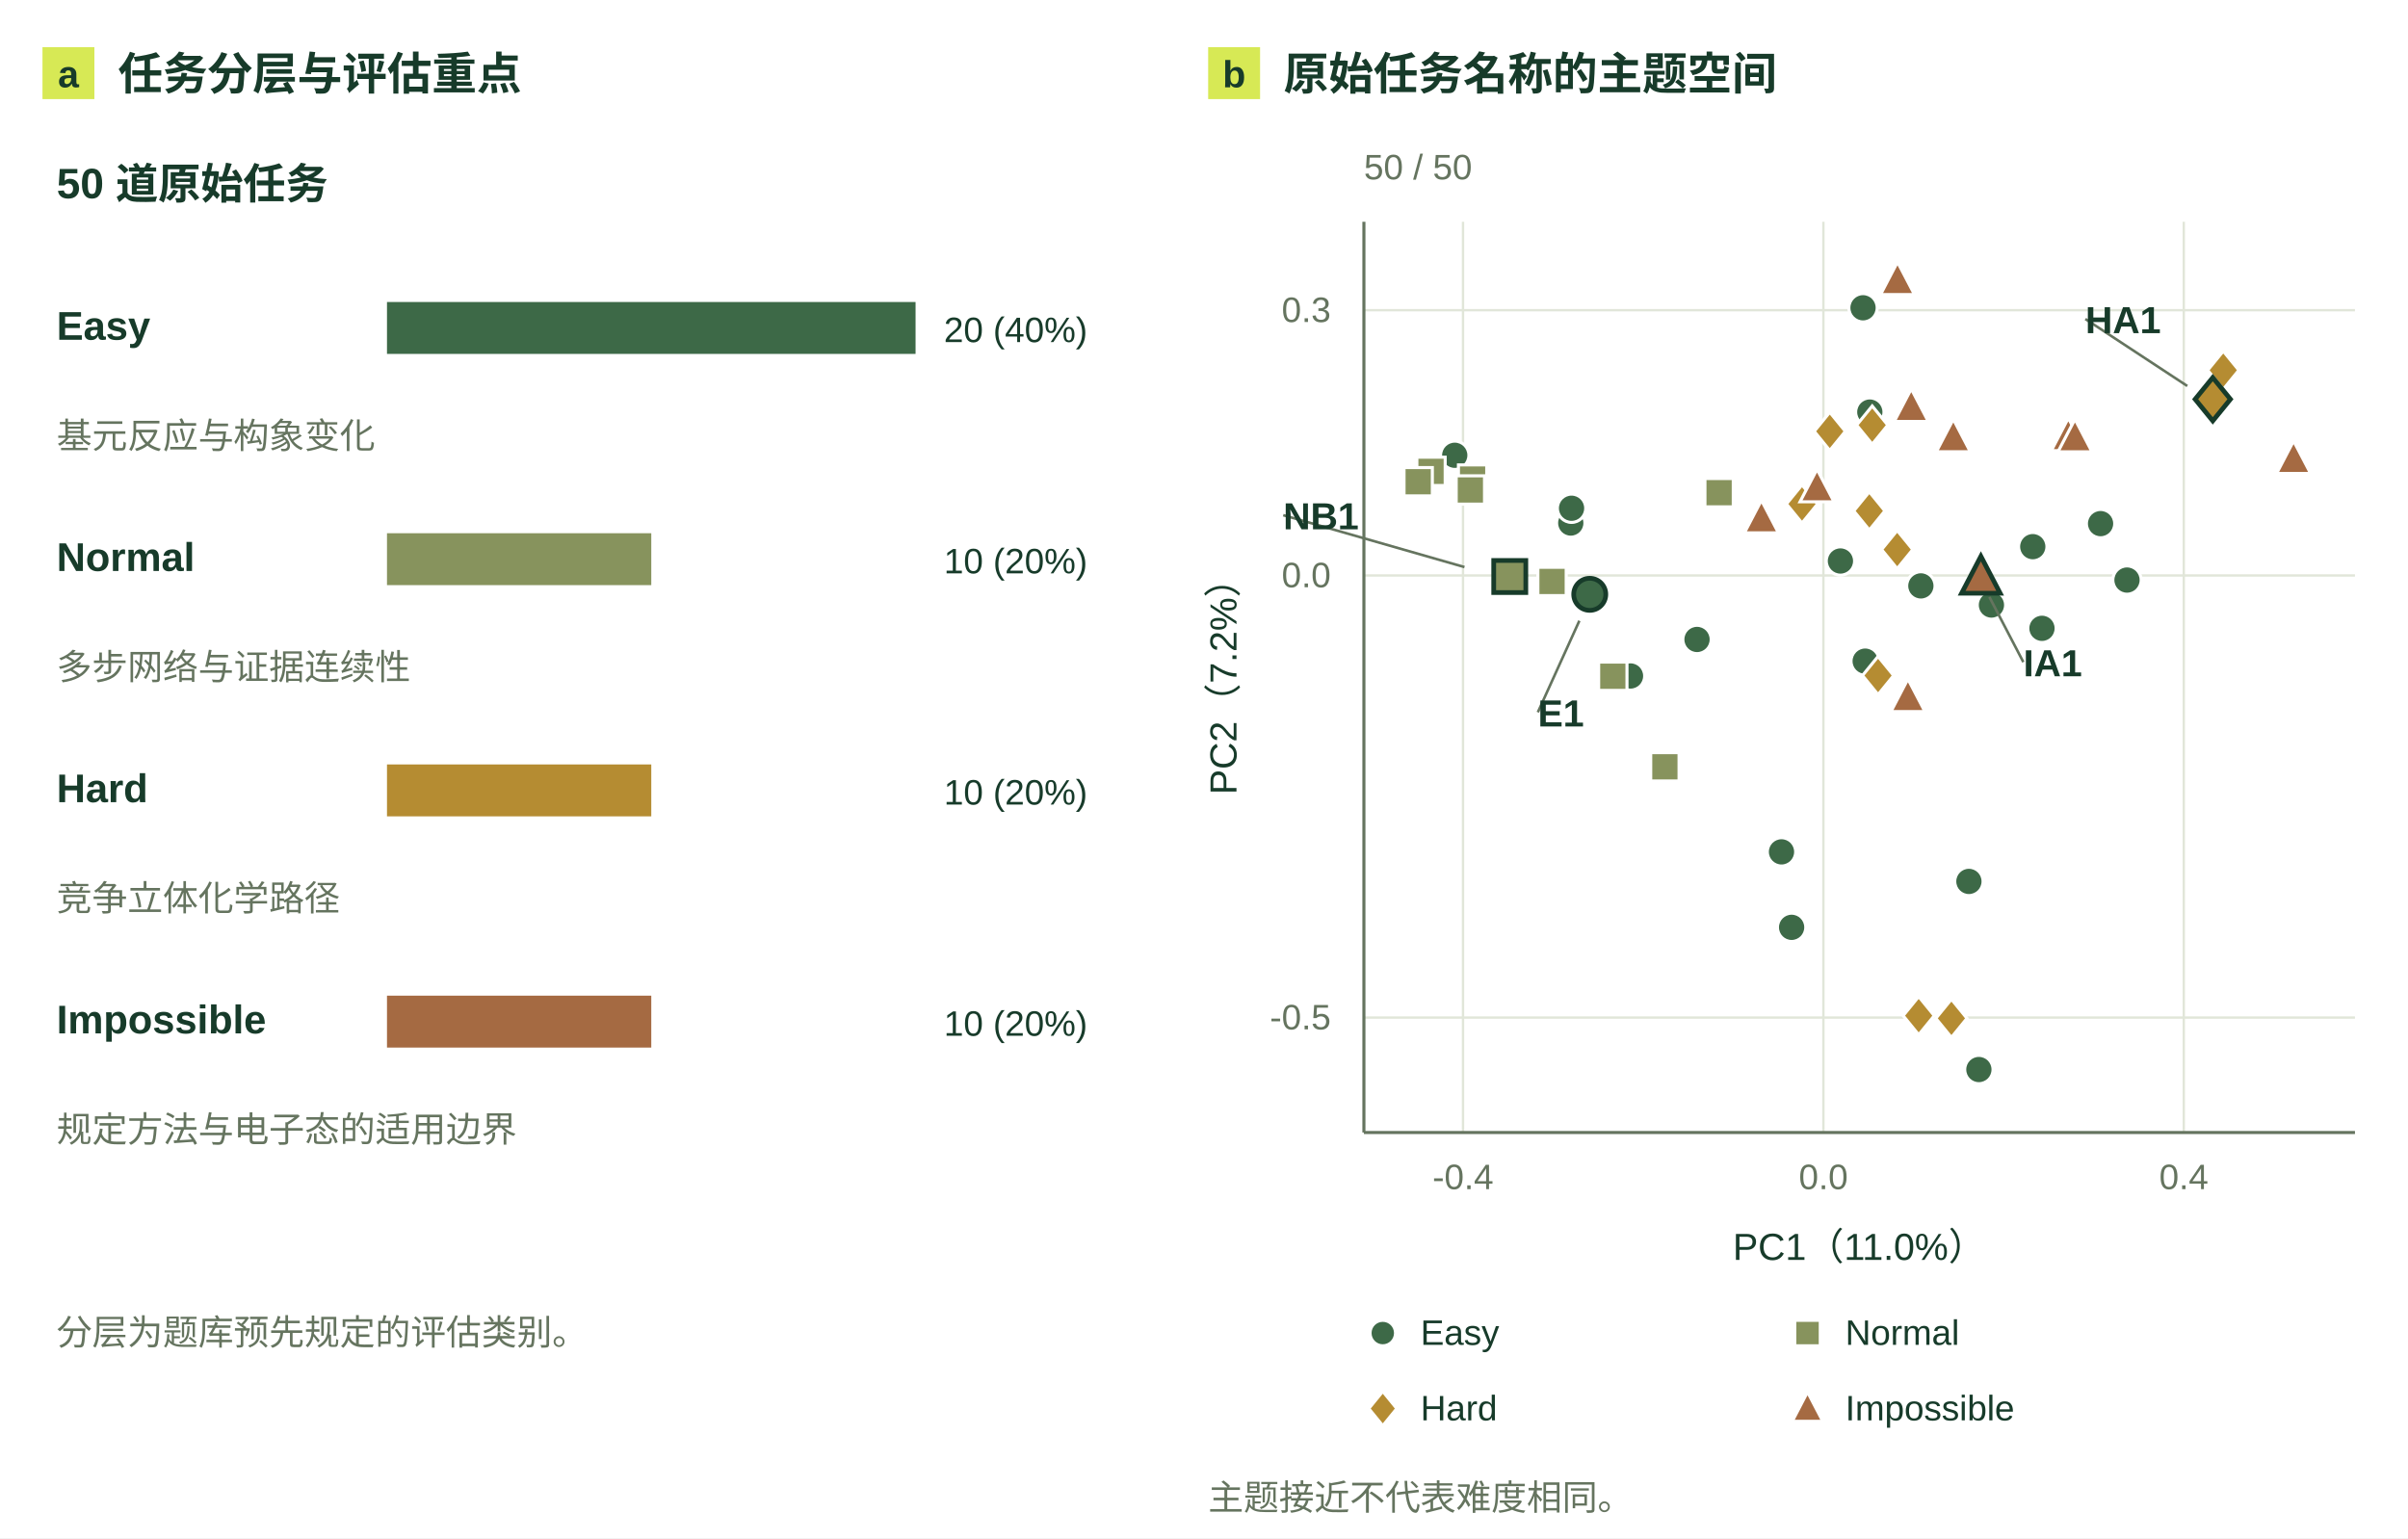
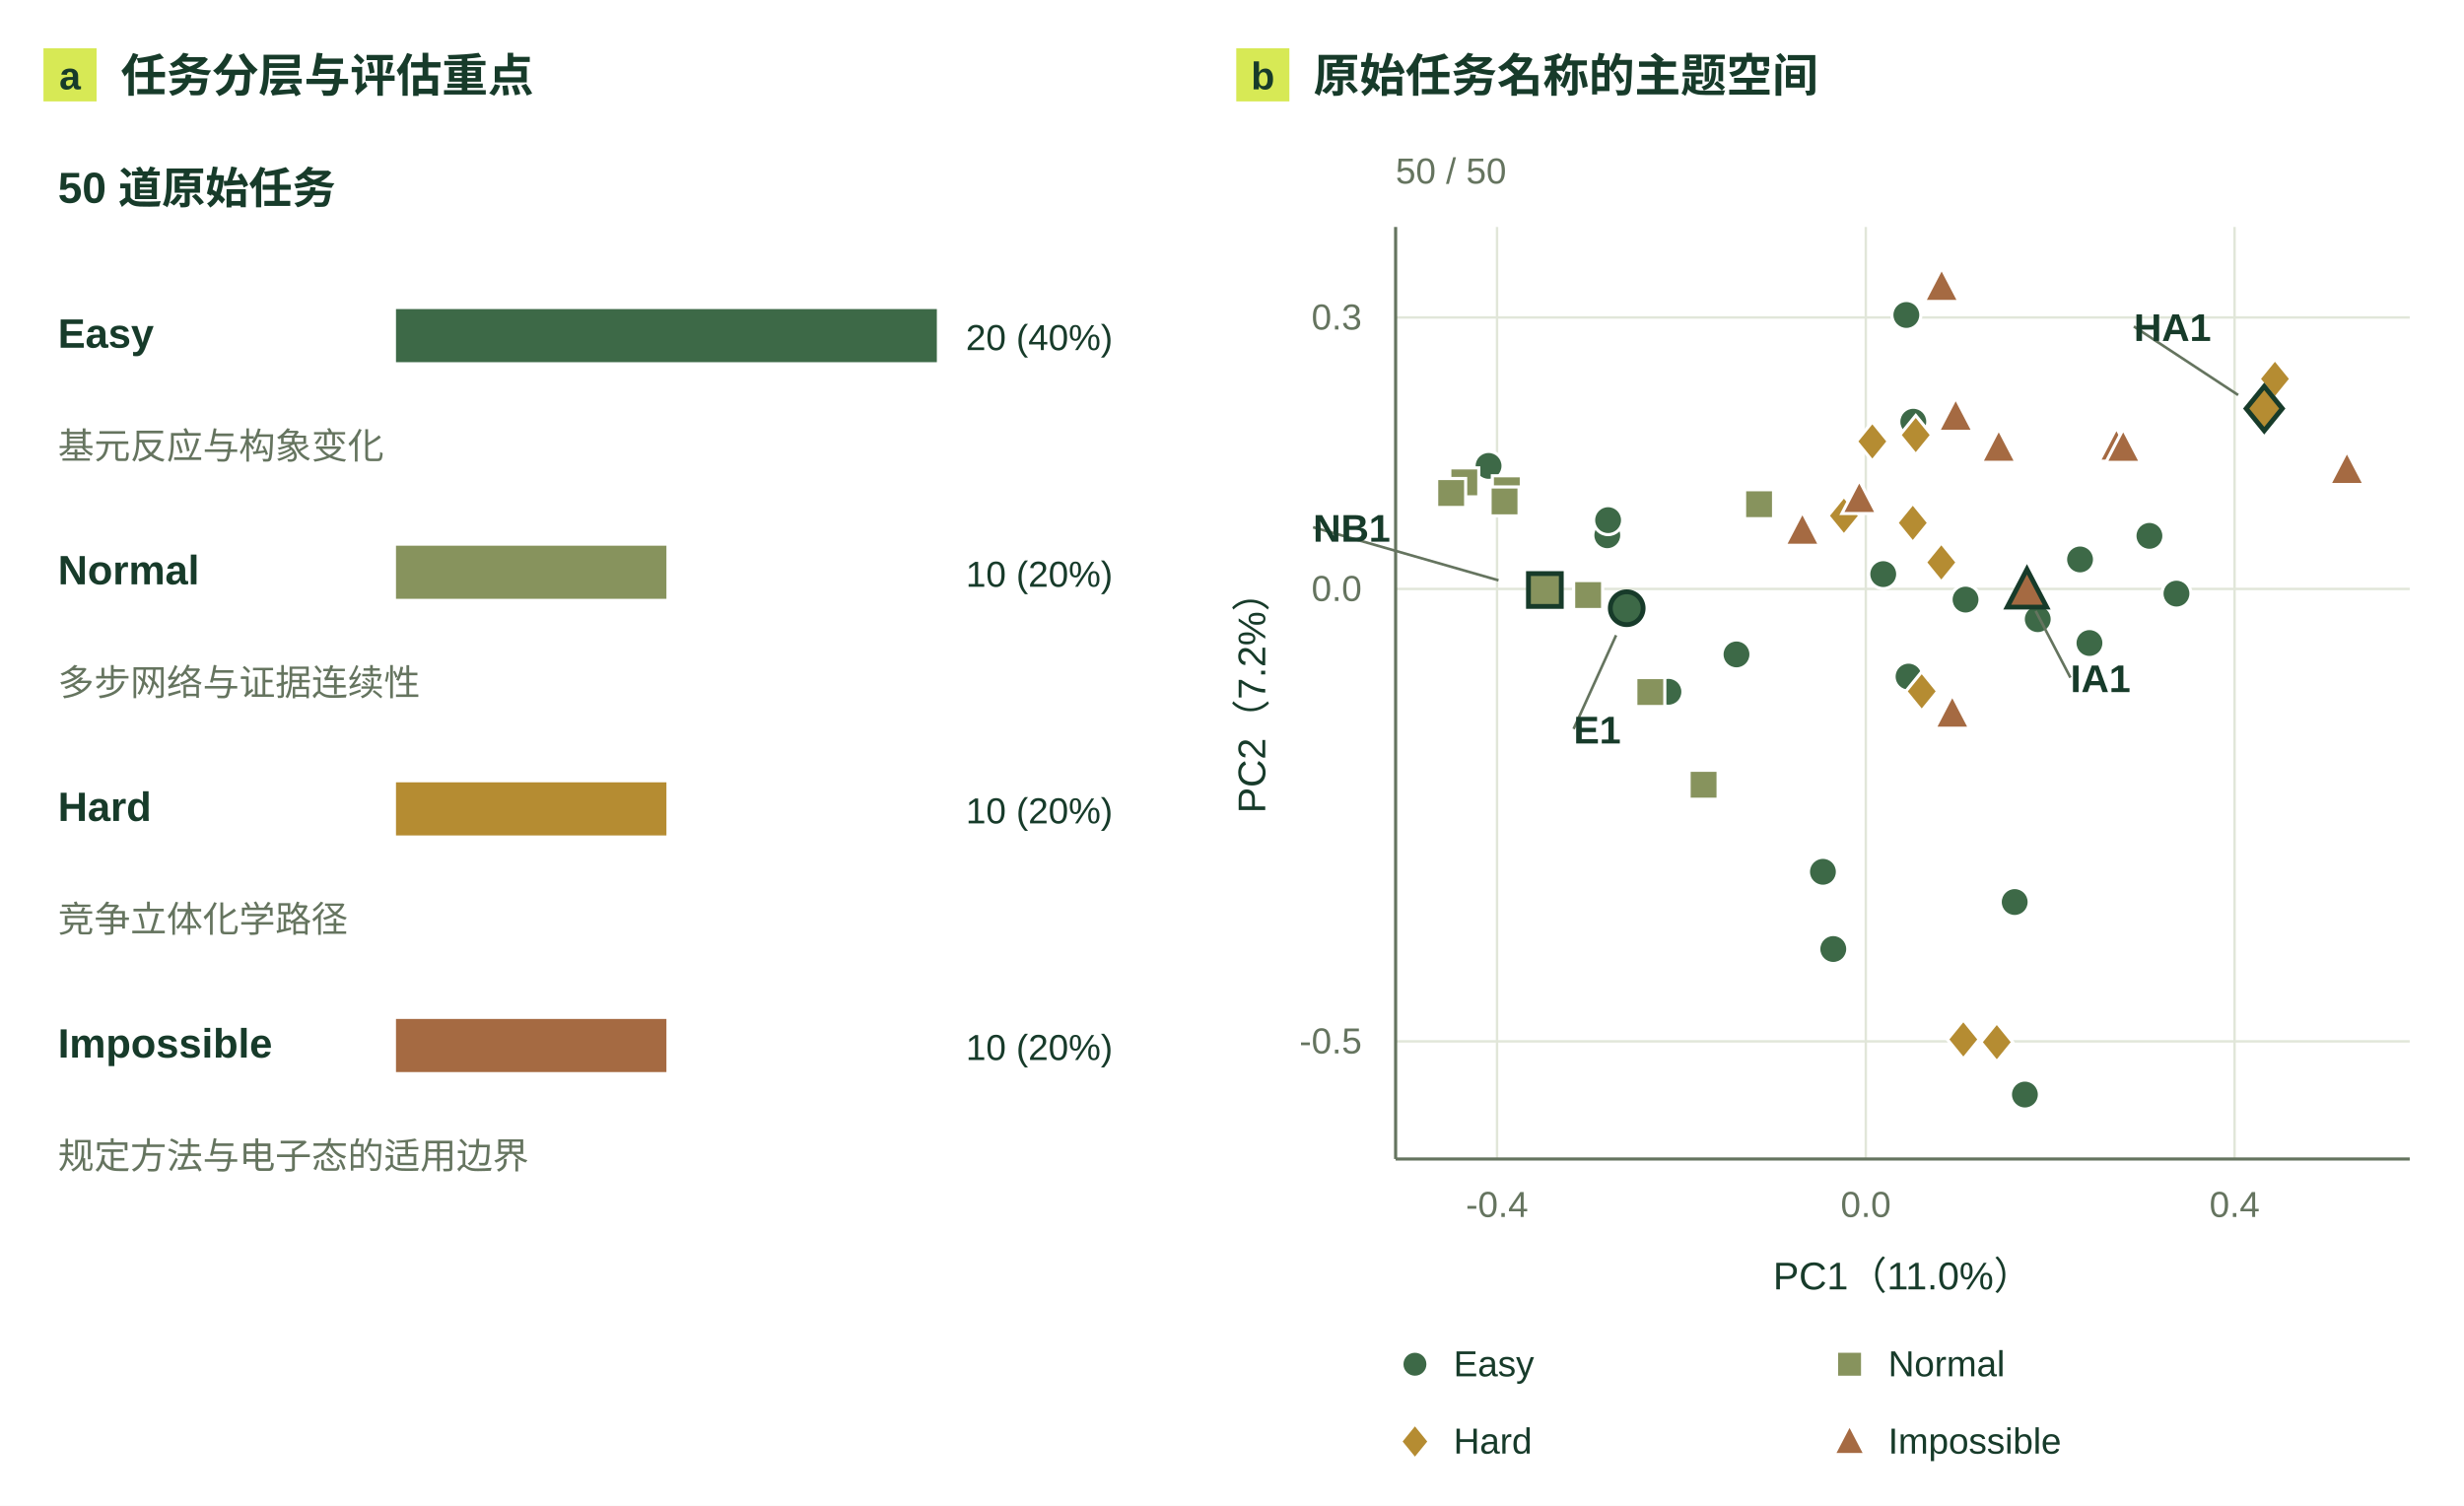
- <svg xmlns="http://www.w3.org/2000/svg" width="180mm" height="115mm" viewBox="0 0 510.236 325.984">
-   <rect x="0" y="0" width="510.236" height="325.984" fill="#FFFFFF" />
+ <svg xmlns="http://www.w3.org/2000/svg" width="180mm" height="110mm" viewBox="0 0 510.236 311.811">
+   <rect x="0" y="0" width="510.236" height="311.811" fill="#FFFFFF" />
  <rect x="9" y="10" width="11" height="11" fill="#D7E955" />
  <text x="14.5" y="18.5" font-family="Arial" font-size="8" font-weight="bold" fill="#173B2A" text-anchor="middle">a</text>
  <text x="25" y="19" font-family="Heiti SC, Arial" font-size="9.5" font-weight="bold" fill="#173B2A" text-anchor="start">任务分层与评估重点</text>
  <rect x="256" y="10" width="11" height="11" fill="#D7E955" />
  <text x="261.5" y="18.5" font-family="Arial" font-size="8" font-weight="bold" fill="#173B2A" text-anchor="middle">b</text>
  <text x="272" y="19" font-family="Heiti SC, Arial" font-size="9.5" font-weight="bold" fill="#173B2A" text-anchor="start">原始任务名称的主题空间</text>
  <text x="12" y="42" font-family="Heiti SC, Arial" font-size="9" font-weight="bold" fill="#173B2A" text-anchor="start">50 道原始任务</text>
  <text x="12" y="72" font-family="Arial" font-size="8.5" font-weight="bold" fill="#173B2A" text-anchor="start">Easy</text>
  <rect x="82" y="64" width="112.0" height="11" fill="#3D6947" />
  <text x="200" y="72.5" font-family="Arial" font-size="7.5" font-weight="normal" fill="#173B2A" text-anchor="start">20 (40%)</text>
  <text x="12" y="95" font-family="Heiti SC, Arial" font-size="7.5" font-weight="normal" fill="#65745F" text-anchor="start">基元反应与构象变化</text>
  <text x="12" y="121" font-family="Arial" font-size="8.5" font-weight="bold" fill="#173B2A" text-anchor="start">Normal</text>
  <rect x="82" y="113" width="56.0" height="11" fill="#87935D" />
  <text x="200" y="121.5" font-family="Arial" font-size="7.5" font-weight="normal" fill="#173B2A" text-anchor="start">10 (20%)</text>
  <text x="12" y="144" font-family="Heiti SC, Arial" font-size="7.5" font-weight="normal" fill="#65745F" text-anchor="start">多步网络与证据连续性</text>
  <text x="12" y="170" font-family="Arial" font-size="8.5" font-weight="bold" fill="#173B2A" text-anchor="start">Hard</text>
  <rect x="82" y="162" width="56.0" height="11" fill="#B58C32" />
  <text x="200" y="170.5" font-family="Arial" font-size="7.5" font-weight="normal" fill="#173B2A" text-anchor="start">10 (20%)</text>
  <text x="12" y="193" font-family="Heiti SC, Arial" font-size="7.5" font-weight="normal" fill="#65745F" text-anchor="start">竞争立体化学路径</text>
  <text x="12" y="219" font-family="Arial" font-size="8.5" font-weight="bold" fill="#173B2A" text-anchor="start">Impossible</text>
  <rect x="82" y="211" width="56.0" height="11" fill="#A56A42" />
  <text x="200" y="219.5" font-family="Arial" font-size="7.5" font-weight="normal" fill="#173B2A" text-anchor="start">10 (20%)</text>
  <text x="12" y="242" font-family="Heiti SC, Arial" font-size="7.5" font-weight="normal" fill="#65745F" text-anchor="start">规定方法与电子态的适用边界</text>
-   <text x="12" y="285" font-family="Heiti SC, Arial" font-size="7.5" font-weight="normal" fill="#65745F" text-anchor="start">分层为题库预先规定的评估类别。</text>
  <line x1="310.0" y1="47" x2="310.0" y2="240" stroke="#E1E6D9" stroke-width="0.5" />
  <text x="310.0" y="252" font-family="Arial" font-size="7.5" font-weight="normal" fill="#65745F" text-anchor="middle">-0.4</text>
  <line x1="386.364" y1="47" x2="386.364" y2="240" stroke="#E1E6D9" stroke-width="0.5" />
  <text x="386.364" y="252" font-family="Arial" font-size="7.5" font-weight="normal" fill="#65745F" text-anchor="middle">0.0</text>
  <line x1="462.727" y1="47" x2="462.727" y2="240" stroke="#E1E6D9" stroke-width="0.5" />
  <text x="462.727" y="252" font-family="Arial" font-size="7.5" font-weight="normal" fill="#65745F" text-anchor="middle">0.4</text>
  <line x1="289" y1="215.641" x2="499" y2="215.641" stroke="#E1E6D9" stroke-width="0.5" />
  <text x="282" y="218.141" font-family="Arial" font-size="7.5" font-weight="normal" fill="#65745F" text-anchor="end">-0.5</text>
  <line x1="289" y1="121.951" x2="499" y2="121.951" stroke="#E1E6D9" stroke-width="0.5" />
  <text x="282" y="124.451" font-family="Arial" font-size="7.5" font-weight="normal" fill="#65745F" text-anchor="end">0.0</text>
  <line x1="289" y1="65.738" x2="499" y2="65.738" stroke="#E1E6D9" stroke-width="0.5" />
  <text x="282" y="68.238" font-family="Arial" font-size="7.5" font-weight="normal" fill="#65745F" text-anchor="end">0.3</text>
  <line x1="289" y1="240" x2="499" y2="240" stroke="#65745F" stroke-width="0.65" />
  <line x1="289" y1="47" x2="289" y2="240" stroke="#65745F" stroke-width="0.65" />
  <text x="394.0" y="267" font-family="Heiti SC, Arial" font-size="8" font-weight="normal" fill="#173B2A" text-anchor="middle">PC1（11.0%）</text>
  <text x="262" y="143.5" font-family="Heiti SC, Arial" font-size="8" font-weight="normal" fill="#173B2A" text-anchor="middle" transform="rotate(-90 262 143.5)">PC2（7.2%）</text>
  <text x="289" y="38" font-family="Arial" font-size="7.5" font-weight="normal" fill="#65745F" text-anchor="start">50 / 50</text>
  <circle fill="#3D6947" stroke="#FFFFFF" stroke-width="0.65" data-task-id="D1" data-tier="easy" cx="379.629" cy="196.52" r="3.0" />
  <circle fill="#3D6947" stroke="#FFFFFF" stroke-width="0.65" data-task-id="D3" data-tier="easy" cx="417.196" cy="186.79" r="3.0" />
  <circle fill="#3D6947" stroke="#FFFFFF" stroke-width="0.65" data-task-id="D4" data-tier="easy" cx="419.309" cy="226.655" r="3.0" />
  <circle fill="#3D6947" stroke="#FFFFFF" stroke-width="0.65" data-task-id="F1" data-tier="easy" cx="332.832" cy="110.841" r="3.0" />
  <circle fill="#3D6947" stroke="#FFFFFF" stroke-width="0.65" data-task-id="F4" data-tier="easy" cx="332.999" cy="107.708" r="3.0" />
  <circle fill="#3D6947" stroke="#FFFFFF" stroke-width="0.65" data-task-id="G2" data-tier="easy" cx="389.972" cy="118.885" r="3.0" />
  <circle fill="#3D6947" stroke="#FFFFFF" stroke-width="0.65" data-task-id="G3" data-tier="easy" cx="377.485" cy="180.527" r="3.0" />
  <circle fill="#3D6947" stroke="#FFFFFF" stroke-width="0.65" data-task-id="L1" data-tier="easy" cx="450.695" cy="122.925" r="3.0" />
  <circle fill="#3D6947" stroke="#FFFFFF" stroke-width="0.65" data-task-id="L2" data-tier="easy" cx="430.728" cy="115.846" r="3.0" />
  <circle fill="#3D6947" stroke="#FFFFFF" stroke-width="0.65" data-task-id="M1" data-tier="easy" cx="421.969" cy="128.218" r="3.0" />
  <circle fill="#3D6947" stroke="#FFFFFF" stroke-width="0.65" data-task-id="M14" data-tier="easy" cx="407.018" cy="124.162" r="3.0" />
  <circle fill="#3D6947" stroke="#FFFFFF" stroke-width="0.65" data-task-id="M15" data-tier="easy" cx="396.2" cy="87.327" r="3.0" />
  <circle fill="#3D6947" stroke="#FFFFFF" stroke-width="0.65" data-task-id="M16" data-tier="easy" cx="308.248" cy="96.481" r="3.0" />
  <circle fill="#3D6947" stroke="#FFFFFF" stroke-width="0.65" data-task-id="M17" data-tier="easy" cx="359.586" cy="135.513" r="3.0" />
  <circle fill="#3D6947" stroke="#FFFFFF" stroke-width="0.65" data-task-id="M3" data-tier="easy" cx="394.761" cy="65.226" r="3.0" />
  <circle fill="#3D6947" stroke="#FFFFFF" stroke-width="0.65" data-task-id="M8" data-tier="easy" cx="445.093" cy="110.964" r="3.0" />
  <circle fill="#3D6947" stroke="#FFFFFF" stroke-width="0.65" data-task-id="P2" data-tier="easy" cx="432.678" cy="133.153" r="3.0" />
  <circle fill="#3D6947" stroke="#FFFFFF" stroke-width="0.65" data-task-id="P3" data-tier="easy" cx="395.217" cy="140.108" r="3.0" />
  <circle fill="#3D6947" stroke="#FFFFFF" stroke-width="0.65" data-task-id="X1" data-tier="easy" cx="345.493" cy="143.254" r="3.0" />
  <polygon fill="#87935D" stroke="#FFFFFF" stroke-width="0.65" data-task-id="NI1" data-tier="normal" points="300.222,96.887 306.222,96.887 306.222,102.887 300.222,102.887" />
  <polygon fill="#87935D" stroke="#FFFFFF" stroke-width="0.65" data-task-id="NI5" data-tier="normal" points="297.502,99.087 303.502,99.087 303.502,105.087 297.502,105.087" />
  <polygon fill="#87935D" stroke="#FFFFFF" stroke-width="0.65" data-task-id="NQ1" data-tier="normal" points="349.776,159.502 355.776,159.502 355.776,165.502 349.776,165.502" />
  <polygon fill="#87935D" stroke="#FFFFFF" stroke-width="0.65" data-task-id="NQ5" data-tier="normal" points="361.264,101.409 367.264,101.409 367.264,107.409 361.264,107.409" />
  <polygon fill="#87935D" stroke="#FFFFFF" stroke-width="0.65" data-task-id="NR1" data-tier="normal" points="309.029,98.522 315.029,98.522 315.029,104.522 309.029,104.522" />
  <polygon fill="#87935D" stroke="#FFFFFF" stroke-width="0.65" data-task-id="NU3" data-tier="normal" points="325.865,120.218 331.865,120.218 331.865,126.218 325.865,126.218" />
  <polygon fill="#87935D" stroke="#FFFFFF" stroke-width="0.65" data-task-id="NU5" data-tier="normal" points="316.935,119.887 322.935,119.887 322.935,125.887 316.935,125.887" />
  <polygon fill="#87935D" stroke="#FFFFFF" stroke-width="0.65" data-task-id="NU6" data-tier="normal" points="338.742,140.305 344.742,140.305 344.742,146.305 338.742,146.305" />
  <polygon fill="#87935D" stroke="#FFFFFF" stroke-width="0.65" data-task-id="NY3" data-tier="normal" points="308.558,100.833 314.558,100.833 314.558,106.833 308.558,106.833" />
  <polygon fill="#B58C32" stroke="#FFFFFF" stroke-width="0.65" data-task-id="HA6" data-tier="hard" points="471.091,74.405 474.391,78.455 471.091,82.505 467.791,78.455" />
  <polygon fill="#B58C32" stroke="#FFFFFF" stroke-width="0.65" data-task-id="HA8" data-tier="hard" points="396.092,104.223 399.392,108.273 396.092,112.323 392.792,108.273" />
  <polygon fill="#B58C32" stroke="#FFFFFF" stroke-width="0.65" data-task-id="HB1" data-tier="hard" points="406.557,211.19 409.857,215.24 406.557,219.29 403.257,215.24" />
  <polygon fill="#B58C32" stroke="#FFFFFF" stroke-width="0.65" data-task-id="HB10" data-tier="hard" points="413.489,211.754 416.789,215.804 413.489,219.854 410.189,215.804" />
  <polygon fill="#B58C32" stroke="#FFFFFF" stroke-width="0.65" data-task-id="HD2" data-tier="hard" points="397.945,139.108 401.245,143.158 397.945,147.208 394.645,143.158" />
  <polygon fill="#B58C32" stroke="#FFFFFF" stroke-width="0.65" data-task-id="HF1" data-tier="hard" points="401.997,112.412 405.297,116.462 401.997,120.512 398.697,116.462" />
  <polygon fill="#B58C32" stroke="#FFFFFF" stroke-width="0.65" data-task-id="HH1" data-tier="hard" points="396.707,86.04 400.007,90.09 396.707,94.14 393.407,90.09" />
  <polygon fill="#B58C32" stroke="#FFFFFF" stroke-width="0.65" data-task-id="HI1" data-tier="hard" points="387.716,87.359 391.016,91.409 387.716,95.459 384.416,91.409" />
  <polygon fill="#B58C32" stroke="#FFFFFF" stroke-width="0.65" data-task-id="HL1" data-tier="hard" points="381.83,102.749 385.13,106.799 381.83,110.849 378.53,106.799" />
  <polygon fill="#A56A42" stroke="#FFFFFF" stroke-width="0.65" data-task-id="IA5" data-tier="impossible" points="485.996,93.434 489.596,100.334 482.396,100.334" />
  <polygon fill="#A56A42" stroke="#FFFFFF" stroke-width="0.65" data-task-id="IA7" data-tier="impossible" points="413.892,88.836 417.492,95.736 410.292,95.736" />
  <polygon fill="#A56A42" stroke="#FFFFFF" stroke-width="0.65" data-task-id="IA9" data-tier="impossible" points="373.232,106.013 376.832,112.913 369.632,112.913" />
  <polygon fill="#A56A42" stroke="#FFFFFF" stroke-width="0.65" data-task-id="IB9" data-tier="impossible" points="404.273,143.894 407.873,150.794 400.673,150.794" />
  <polygon fill="#A56A42" stroke="#FFFFFF" stroke-width="0.65" data-task-id="IC3" data-tier="impossible" points="438.262,88.597 441.862,95.497 434.662,95.497" />
  <polygon fill="#A56A42" stroke="#FFFFFF" stroke-width="0.65" data-task-id="ID2" data-tier="impossible" points="385.011,99.441 388.611,106.341 381.411,106.341" />
  <polygon fill="#A56A42" stroke="#FFFFFF" stroke-width="0.65" data-task-id="IE2" data-tier="impossible" points="402.068,55.528 405.668,62.428 398.468,62.428" />
  <polygon fill="#A56A42" stroke="#FFFFFF" stroke-width="0.65" data-task-id="IF3" data-tier="impossible" points="439.672,88.84 443.272,95.74 436.072,95.74" />
  <polygon fill="#A56A42" stroke="#FFFFFF" stroke-width="0.65" data-task-id="IG8" data-tier="impossible" points="404.982,82.408 408.582,89.308 401.382,89.308" />
  <circle fill="#3D6947" stroke="#173B2A" stroke-width="1" data-task-id="E1" data-tier="easy" cx="336.855" cy="125.948" r="3.4" />
  <polygon fill="#87935D" stroke="#173B2A" stroke-width="1" data-task-id="NB1" data-tier="normal" points="316.506,118.774 323.306,118.774 323.306,125.574 316.506,125.574" />
  <polygon fill="#B58C32" stroke="#173B2A" stroke-width="1" data-task-id="HA1" data-tier="hard" points="468.87,80.011 472.61,84.601 468.87,89.191 465.13,84.601" />
  <polygon fill="#A56A42" stroke="#173B2A" stroke-width="1" data-task-id="IA1" data-tier="impossible" points="419.734,117.893 423.814,125.713 415.654,125.713" />
  <line x1="334.655" y1="131.548" x2="325.855" y2="150.948" stroke="#65745F" stroke-width="0.55" />
  <text x="325.855" y="153.948" font-family="Arial" font-size="8" font-weight="bold" fill="#173B2A" text-anchor="start">E1</text>
  <line x1="310.306" y1="120.174" x2="271.906" y2="109.174" stroke="#65745F" stroke-width="0.55" />
  <text x="271.906" y="112.174" font-family="Arial" font-size="8" font-weight="bold" fill="#173B2A" text-anchor="start">NB1</text>
  <line x1="463.47" y1="81.801" x2="441.87" y2="67.601" stroke="#65745F" stroke-width="0.55" />
  <text x="441.87" y="70.601" font-family="Arial" font-size="8" font-weight="bold" fill="#173B2A" text-anchor="start">HA1</text>
  <line x1="421.534" y1="126.513" x2="428.734" y2="140.313" stroke="#65745F" stroke-width="0.55" />
  <text x="428.734" y="143.313" font-family="Arial" font-size="8" font-weight="bold" fill="#173B2A" text-anchor="start">IA1</text>
  <circle fill="#3D6947" stroke="#FFFFFF" stroke-width="0.65" cx="293" cy="282.5" r="2.7" />
  <text x="301" y="285" font-family="Arial" font-size="7.5" font-weight="normal" fill="#173B2A" text-anchor="start">Easy</text>
  <polygon fill="#87935D" stroke="#FFFFFF" stroke-width="0.65" points="380.3,279.8 385.7,279.8 385.7,285.2 380.3,285.2" />
  <text x="391" y="285" font-family="Arial" font-size="7.5" font-weight="normal" fill="#173B2A" text-anchor="start">Normal</text>
  <polygon fill="#B58C32" stroke="#FFFFFF" stroke-width="0.65" points="293,294.855 295.97,298.5 293,302.145 290.03,298.5" />
  <text x="301" y="301" font-family="Arial" font-size="7.5" font-weight="normal" fill="#173B2A" text-anchor="start">Hard</text>
  <polygon fill="#A56A42" stroke="#FFFFFF" stroke-width="0.65" points="383,294.99 386.24,301.2 379.76,301.2" />
  <text x="391" y="301" font-family="Arial" font-size="7.5" font-weight="normal" fill="#173B2A" text-anchor="start">Impossible</text>
-   <text x="256" y="320" font-family="Heiti SC, Arial" font-size="7.5" font-weight="normal" fill="#65745F" text-anchor="start">主题接近不代表难度相同。</text>
</svg>
